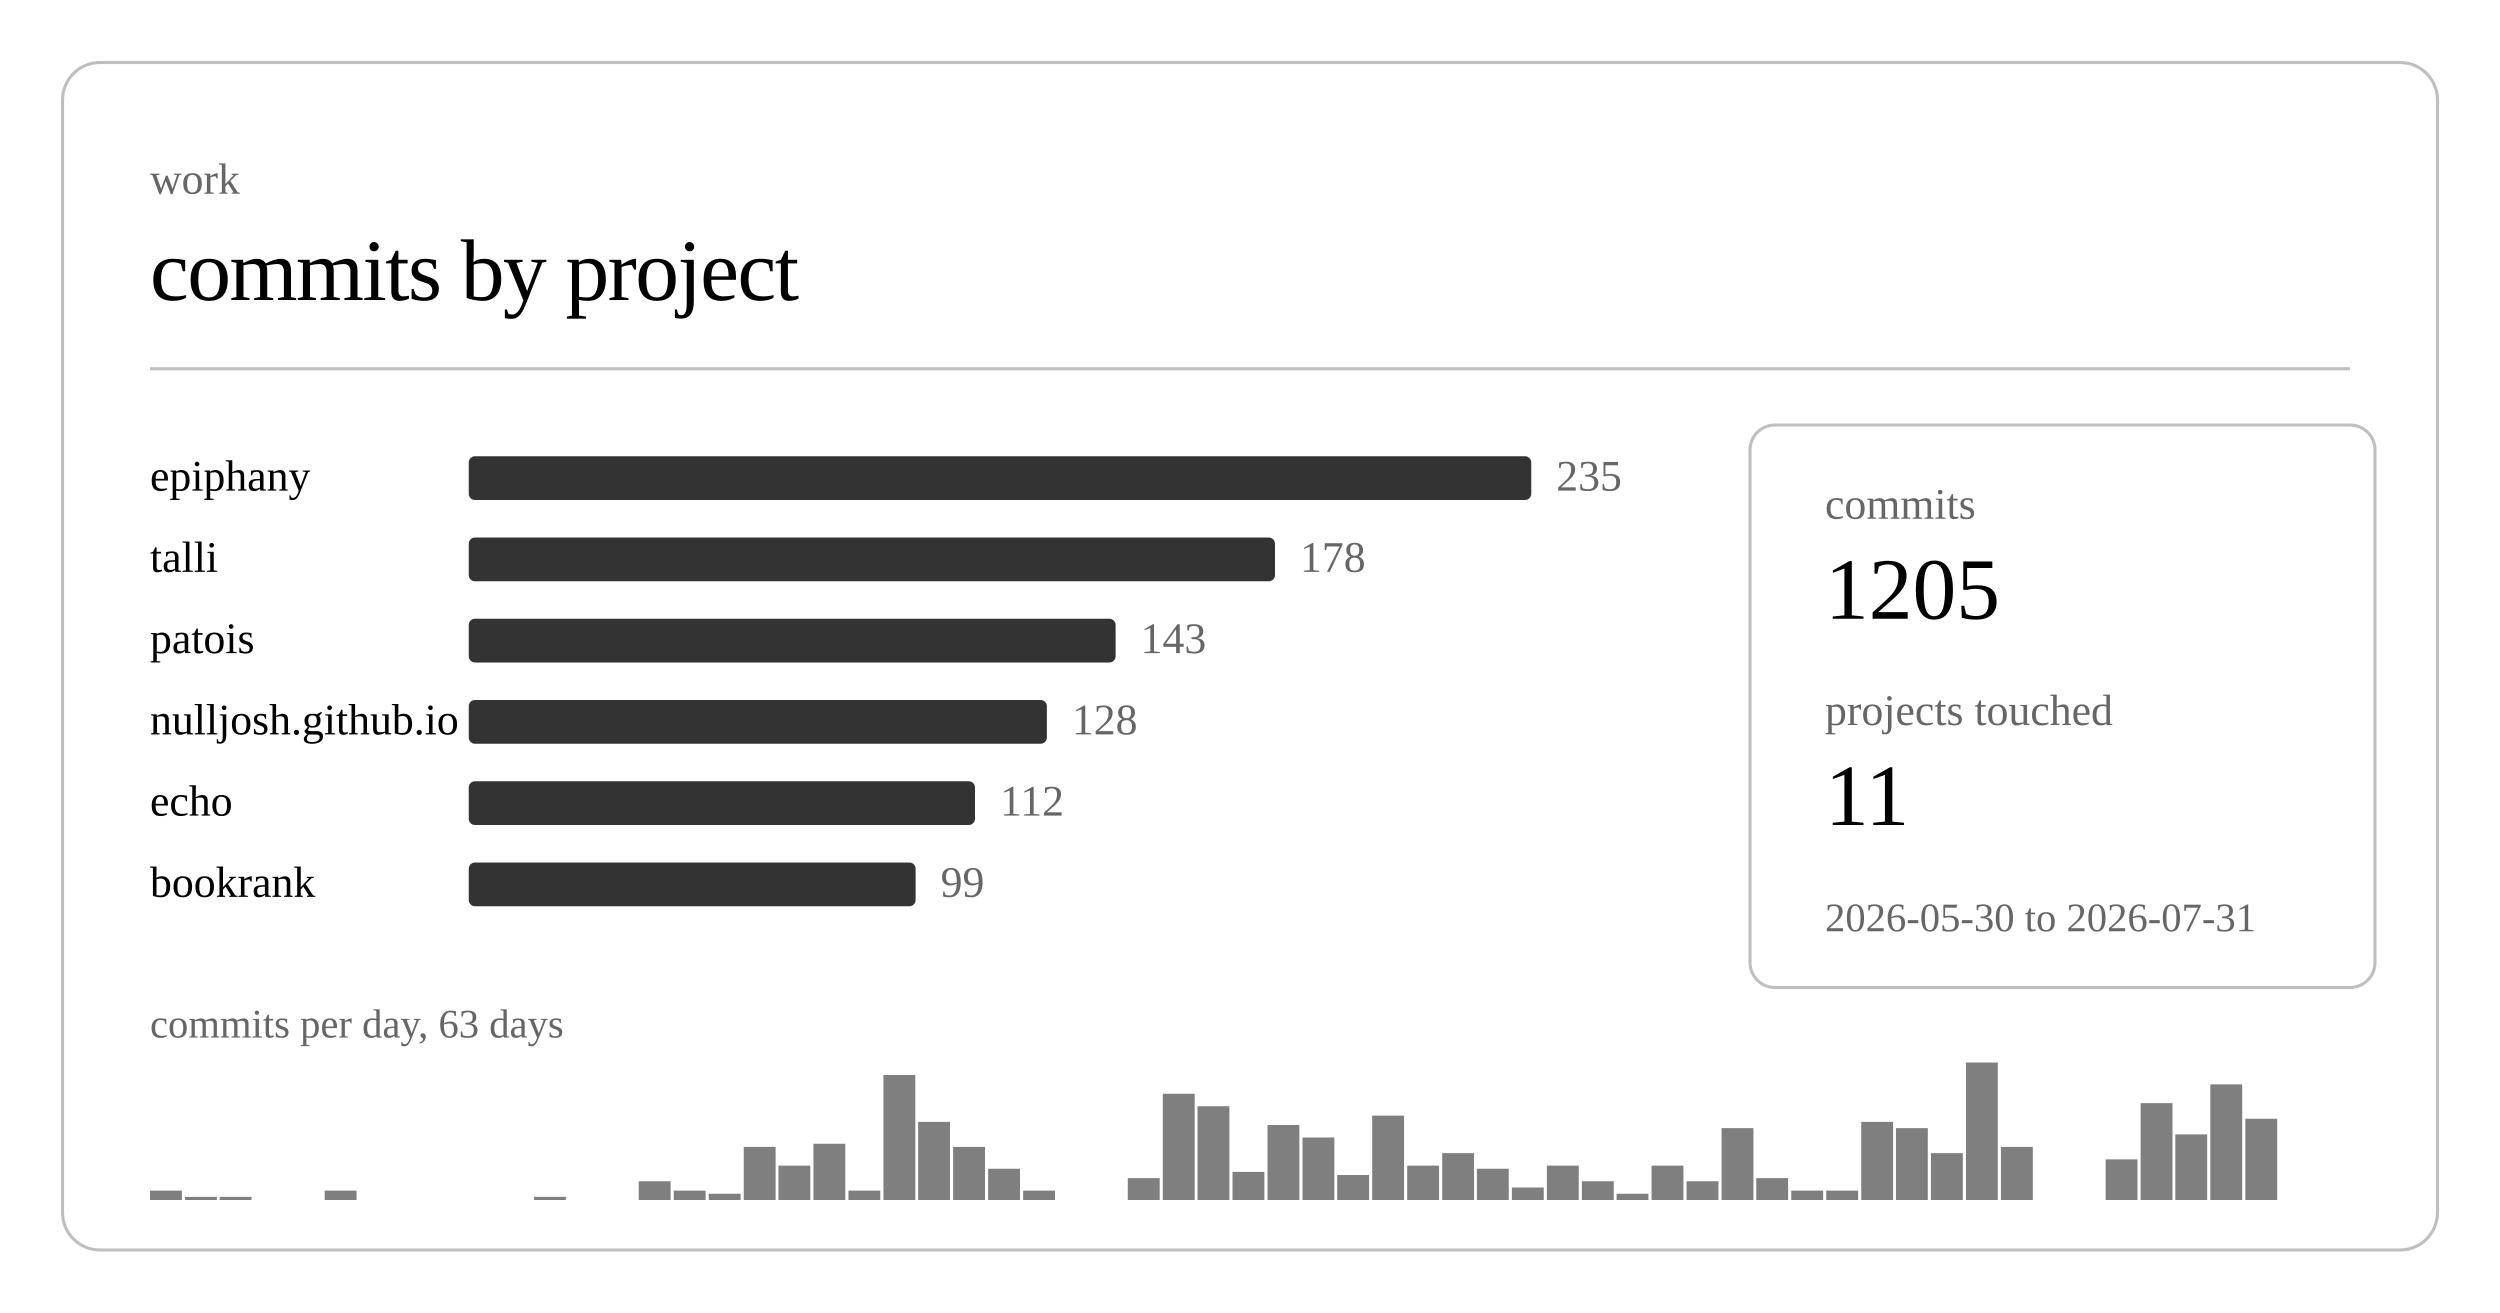
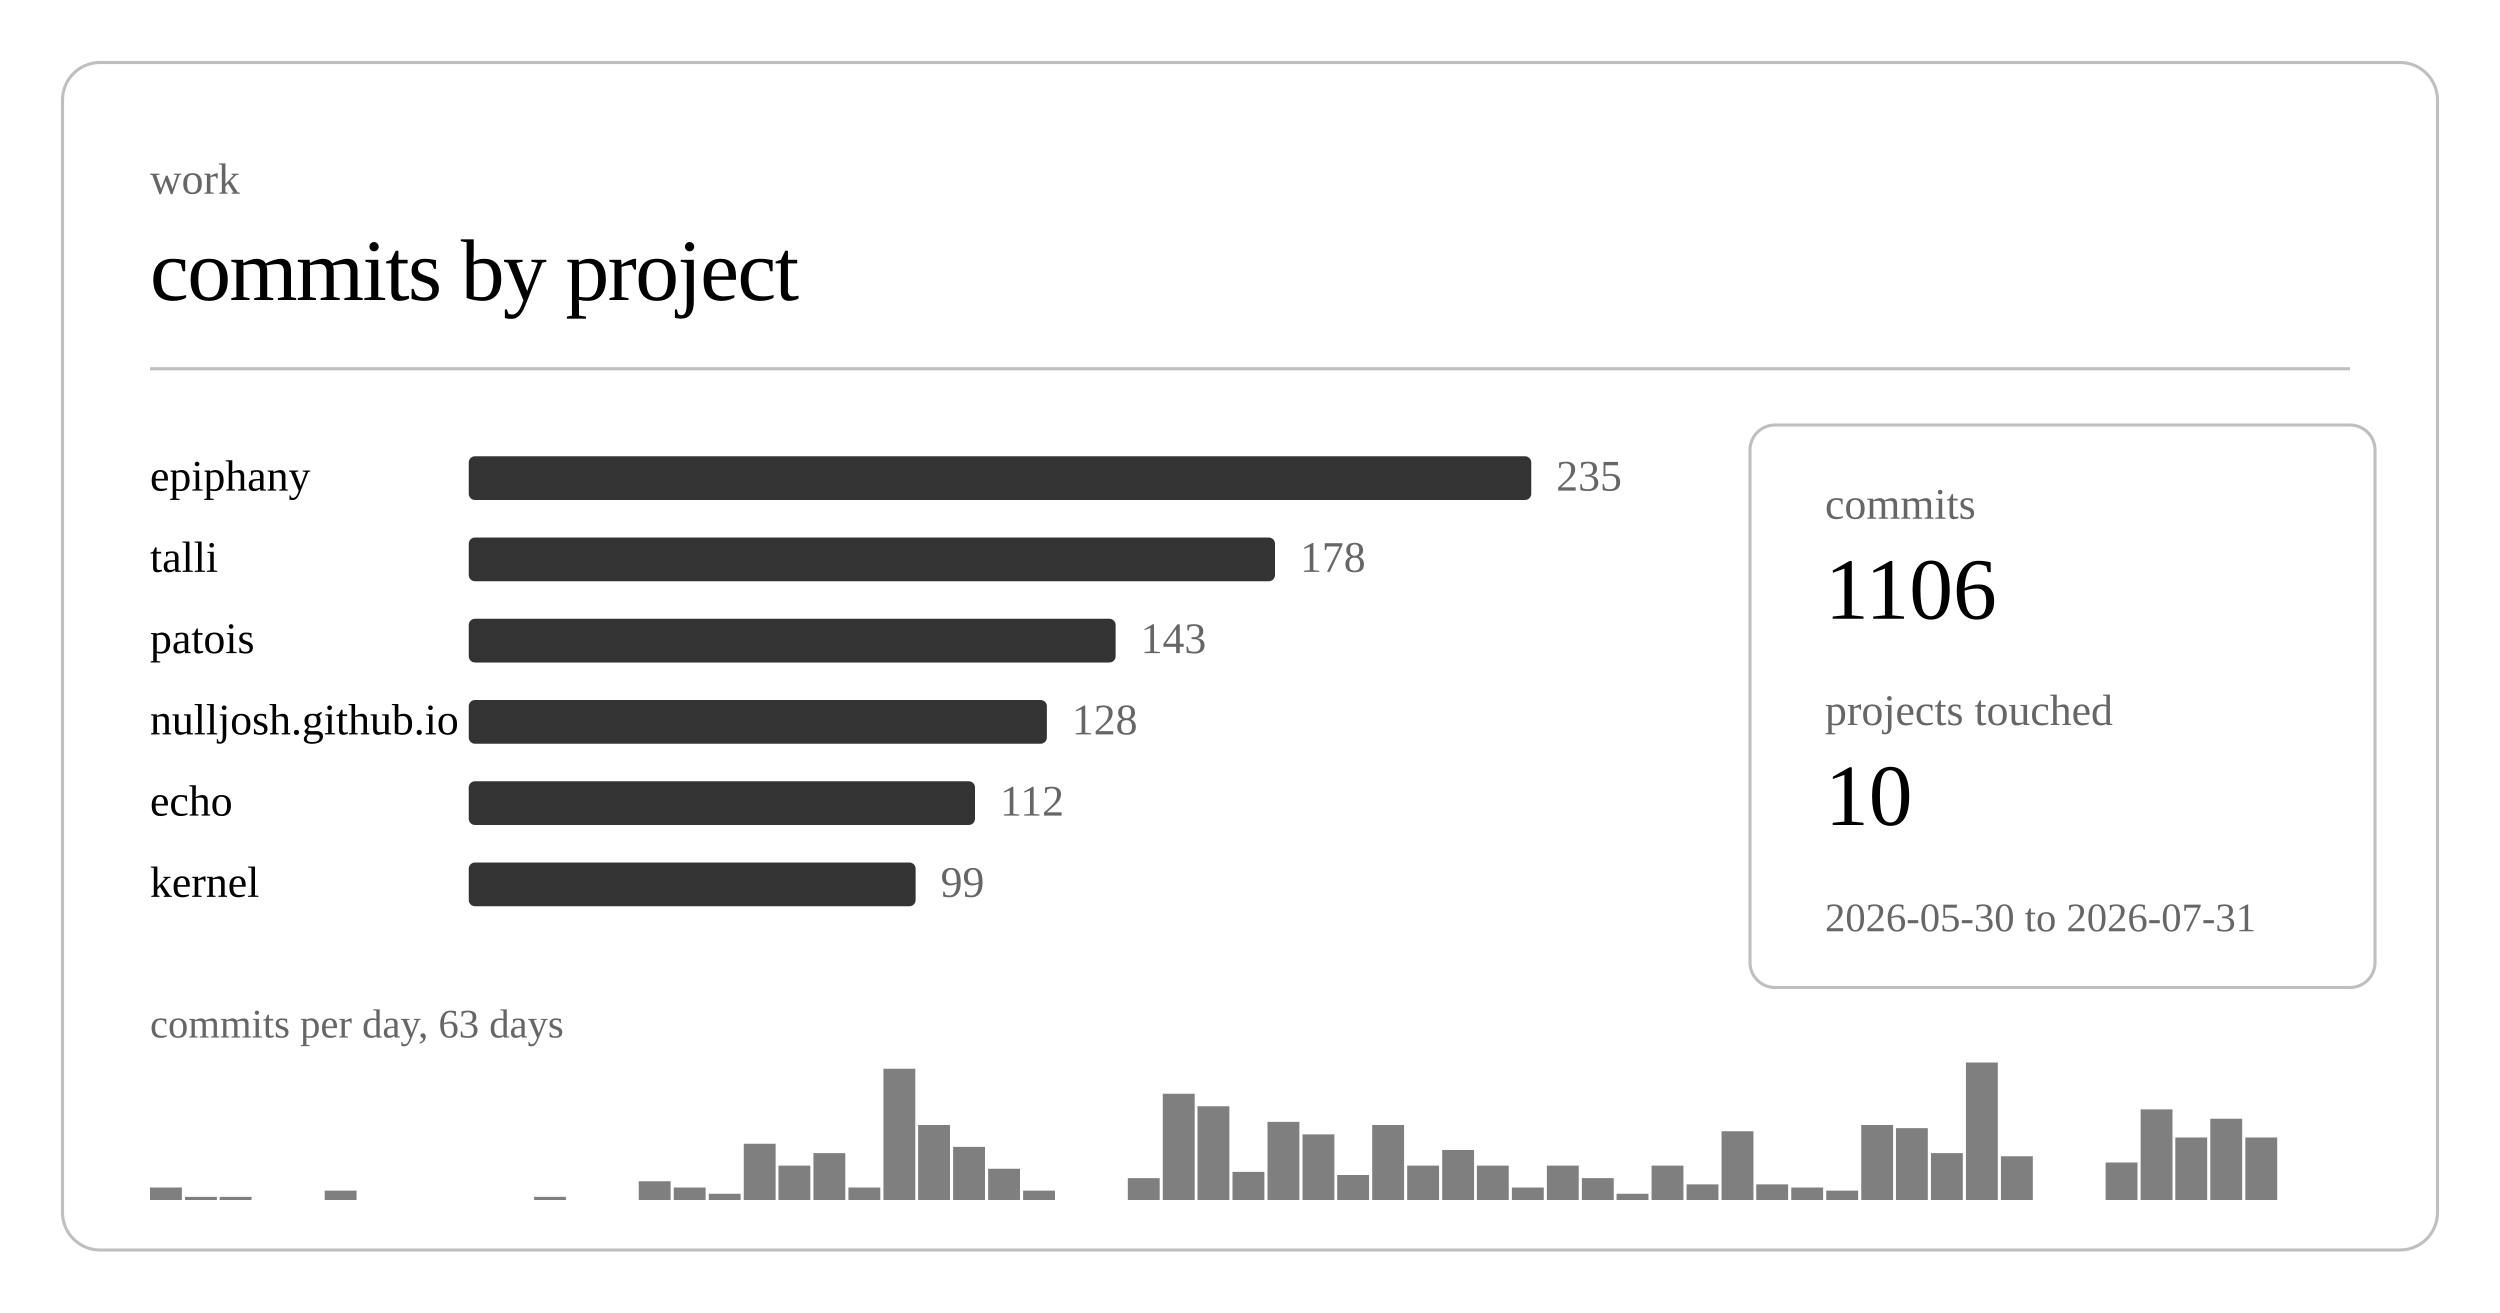
<svg xmlns="http://www.w3.org/2000/svg" class="post-header-svg graph-svg" viewBox="0 0 800 420" width="800" height="420">
  <rect x="20" y="20" width="760" height="380" rx="12" ry="12" fill="none" stroke="currentColor" stroke-width="1" opacity="0.25" />
  <text fill="currentColor" x="48" y="62" font-size="14" opacity="0.6">work</text>
  <text fill="currentColor" x="48" y="96" font-size="28" font-weight="300" letter-spacing="-0.5">commits by project</text>
  <line stroke="currentColor" x1="48" y1="118" x2="752" y2="118" stroke-width="1" opacity="0.25" />
  <a href="https://github.com/nulljosh/epiphany">
    <text fill="currentColor" x="48" y="157" font-size="14">epiphany</text>
  </a>
  <rect x="150" y="146" width="340" height="14" rx="2" fill="currentColor" opacity="0.8" />
  <text fill="currentColor" x="498" y="157" font-size="14" opacity="0.6">235</text>
  <a href="https://github.com/nulljosh/talli">
    <text fill="currentColor" x="48" y="183" font-size="14">talli</text>
  </a>
  <rect x="150" y="172" width="258" height="14" rx="2" fill="currentColor" opacity="0.8" />
  <text fill="currentColor" x="416" y="183" font-size="14" opacity="0.6">178</text>
  <a href="https://github.com/nulljosh/patois">
    <text fill="currentColor" x="48" y="209" font-size="14">patois</text>
  </a>
  <rect x="150" y="198" width="207" height="14" rx="2" fill="currentColor" opacity="0.8" />
  <text fill="currentColor" x="365" y="209" font-size="14" opacity="0.6">143</text>
  <a href="https://github.com/nulljosh/nulljosh.github.io">
    <text fill="currentColor" x="48" y="235" font-size="14">nulljosh.github.io</text>
  </a>
  <rect x="150" y="224" width="185" height="14" rx="2" fill="currentColor" opacity="0.8" />
  <text fill="currentColor" x="343" y="235" font-size="14" opacity="0.6">128</text>
  <a href="https://github.com/nulljosh/echo">
    <text fill="currentColor" x="48" y="261" font-size="14">echo</text>
  </a>
  <rect x="150" y="250" width="162" height="14" rx="2" fill="currentColor" opacity="0.8" />
  <text fill="currentColor" x="320" y="261" font-size="14" opacity="0.6">112</text>
-   <a href="https://github.com/nulljosh/bookrank">
-     <text fill="currentColor" x="48" y="287" font-size="14">bookrank</text>
+   <a href="https://github.com/nulljosh/kernel">
+     <text fill="currentColor" x="48" y="287" font-size="14">kernel</text>
  </a>
  <rect x="150" y="276" width="143" height="14" rx="2" fill="currentColor" opacity="0.8" />
  <text fill="currentColor" x="301" y="287" font-size="14" opacity="0.6">99</text>
-   <rect x="48.0" y="381" width="10.2" height="3" fill="currentColor" opacity="0.5" />
+   <rect x="48.0" y="380" width="10.2" height="4" fill="currentColor" opacity="0.5" />
  <rect x="59.2" y="383" width="10.2" height="1" fill="currentColor" opacity="0.5" />
  <rect x="70.3" y="383" width="10.2" height="1" fill="currentColor" opacity="0.5" />
  <rect x="103.9" y="381" width="10.2" height="3" fill="currentColor" opacity="0.5" />
  <rect x="170.9" y="383" width="10.2" height="1" fill="currentColor" opacity="0.5" />
  <rect x="204.4" y="378" width="10.2" height="6" fill="currentColor" opacity="0.5" />
-   <rect x="215.6" y="381" width="10.2" height="3" fill="currentColor" opacity="0.5" />
+   <rect x="215.6" y="380" width="10.2" height="4" fill="currentColor" opacity="0.5" />
  <rect x="226.8" y="382" width="10.2" height="2" fill="currentColor" opacity="0.5" />
-   <rect x="238.0" y="367" width="10.2" height="17" fill="currentColor" opacity="0.5" />
+   <rect x="238.0" y="366" width="10.2" height="18" fill="currentColor" opacity="0.5" />
  <rect x="249.1" y="373" width="10.2" height="11" fill="currentColor" opacity="0.5" />
-   <rect x="260.3" y="366" width="10.2" height="18" fill="currentColor" opacity="0.5" />
-   <rect x="271.5" y="381" width="10.2" height="3" fill="currentColor" opacity="0.5" />
-   <rect x="282.7" y="344" width="10.2" height="40" fill="currentColor" opacity="0.5" />
-   <rect x="293.8" y="359" width="10.2" height="25" fill="currentColor" opacity="0.5" />
+   <rect x="260.3" y="369" width="10.2" height="15" fill="currentColor" opacity="0.5" />
+   <rect x="271.5" y="380" width="10.2" height="4" fill="currentColor" opacity="0.5" />
+   <rect x="282.7" y="342" width="10.2" height="42" fill="currentColor" opacity="0.5" />
+   <rect x="293.8" y="360" width="10.2" height="24" fill="currentColor" opacity="0.5" />
  <rect x="305.0" y="367" width="10.2" height="17" fill="currentColor" opacity="0.5" />
  <rect x="316.2" y="374" width="10.2" height="10" fill="currentColor" opacity="0.5" />
  <rect x="327.4" y="381" width="10.2" height="3" fill="currentColor" opacity="0.5" />
  <rect x="360.9" y="377" width="10.2" height="7" fill="currentColor" opacity="0.5" />
  <rect x="372.1" y="350" width="10.2" height="34" fill="currentColor" opacity="0.5" />
  <rect x="383.2" y="354" width="10.2" height="30" fill="currentColor" opacity="0.5" />
  <rect x="394.4" y="375" width="10.2" height="9" fill="currentColor" opacity="0.5" />
-   <rect x="405.6" y="360" width="10.2" height="24" fill="currentColor" opacity="0.5" />
-   <rect x="416.8" y="364" width="10.2" height="20" fill="currentColor" opacity="0.5" />
+   <rect x="405.6" y="359" width="10.2" height="25" fill="currentColor" opacity="0.5" />
+   <rect x="416.8" y="363" width="10.2" height="21" fill="currentColor" opacity="0.5" />
  <rect x="427.9" y="376" width="10.2" height="8" fill="currentColor" opacity="0.5" />
-   <rect x="439.1" y="357" width="10.2" height="27" fill="currentColor" opacity="0.5" />
+   <rect x="439.1" y="360" width="10.2" height="24" fill="currentColor" opacity="0.5" />
  <rect x="450.3" y="373" width="10.2" height="11" fill="currentColor" opacity="0.5" />
-   <rect x="461.5" y="369" width="10.2" height="15" fill="currentColor" opacity="0.5" />
-   <rect x="472.6" y="374" width="10.2" height="10" fill="currentColor" opacity="0.5" />
+   <rect x="461.5" y="368" width="10.2" height="16" fill="currentColor" opacity="0.5" />
+   <rect x="472.6" y="373" width="10.2" height="11" fill="currentColor" opacity="0.5" />
  <rect x="483.8" y="380" width="10.2" height="4" fill="currentColor" opacity="0.5" />
  <rect x="495.0" y="373" width="10.2" height="11" fill="currentColor" opacity="0.5" />
-   <rect x="506.2" y="378" width="10.2" height="6" fill="currentColor" opacity="0.5" />
+   <rect x="506.2" y="377" width="10.2" height="7" fill="currentColor" opacity="0.5" />
  <rect x="517.3" y="382" width="10.2" height="2" fill="currentColor" opacity="0.5" />
  <rect x="528.5" y="373" width="10.2" height="11" fill="currentColor" opacity="0.5" />
-   <rect x="539.7" y="378" width="10.2" height="6" fill="currentColor" opacity="0.5" />
-   <rect x="550.9" y="361" width="10.2" height="23" fill="currentColor" opacity="0.5" />
-   <rect x="562.0" y="377" width="10.2" height="7" fill="currentColor" opacity="0.5" />
-   <rect x="573.2" y="381" width="10.2" height="3" fill="currentColor" opacity="0.5" />
+   <rect x="539.7" y="379" width="10.2" height="5" fill="currentColor" opacity="0.5" />
+   <rect x="550.9" y="362" width="10.2" height="22" fill="currentColor" opacity="0.5" />
+   <rect x="562.0" y="379" width="10.2" height="5" fill="currentColor" opacity="0.5" />
+   <rect x="573.2" y="380" width="10.2" height="4" fill="currentColor" opacity="0.5" />
  <rect x="584.4" y="381" width="10.2" height="3" fill="currentColor" opacity="0.5" />
-   <rect x="595.6" y="359" width="10.2" height="25" fill="currentColor" opacity="0.5" />
+   <rect x="595.6" y="360" width="10.2" height="24" fill="currentColor" opacity="0.5" />
  <rect x="606.7" y="361" width="10.2" height="23" fill="currentColor" opacity="0.5" />
  <rect x="617.9" y="369" width="10.2" height="15" fill="currentColor" opacity="0.5" />
  <rect x="629.1" y="340" width="10.2" height="44" fill="currentColor" opacity="0.5" />
-   <rect x="640.3" y="367" width="10.2" height="17" fill="currentColor" opacity="0.5" />
-   <rect x="673.8" y="371" width="10.2" height="13" fill="currentColor" opacity="0.5" />
-   <rect x="685.0" y="353" width="10.2" height="31" fill="currentColor" opacity="0.5" />
-   <rect x="696.1" y="363" width="10.2" height="21" fill="currentColor" opacity="0.5" />
-   <rect x="707.3" y="347" width="10.2" height="37" fill="currentColor" opacity="0.5" />
-   <rect x="718.5" y="358" width="10.2" height="26" fill="currentColor" opacity="0.5" />
+   <rect x="640.3" y="370" width="10.2" height="14" fill="currentColor" opacity="0.5" />
+   <rect x="673.8" y="372" width="10.2" height="12" fill="currentColor" opacity="0.5" />
+   <rect x="685.0" y="355" width="10.2" height="29" fill="currentColor" opacity="0.5" />
+   <rect x="696.1" y="364" width="10.2" height="20" fill="currentColor" opacity="0.5" />
+   <rect x="707.3" y="358" width="10.2" height="26" fill="currentColor" opacity="0.5" />
+   <rect x="718.5" y="364" width="10.2" height="20" fill="currentColor" opacity="0.5" />
  <text fill="currentColor" x="48" y="332" font-size="13" opacity="0.6">commits per day, 63 days</text>
  <rect x="560" y="136" width="200" height="180" rx="8" ry="8" fill="none" stroke="currentColor" stroke-width="1" opacity="0.25" />
  <text fill="currentColor" x="584" y="166" font-size="14" opacity="0.6">commits</text>
-   <text fill="currentColor" x="584" y="198" font-size="28" font-weight="500">1205</text>
+   <text fill="currentColor" x="584" y="198" font-size="28" font-weight="500">1106</text>
  <text fill="currentColor" x="584" y="232" font-size="14" opacity="0.6">projects touched</text>
-   <text fill="currentColor" x="584" y="264" font-size="28" font-weight="500">11</text>
+   <text fill="currentColor" x="584" y="264" font-size="28" font-weight="500">10</text>
  <text fill="currentColor" x="584" y="298" font-size="13" opacity="0.6">2026-05-30 to 2026-07-31</text>
</svg>
